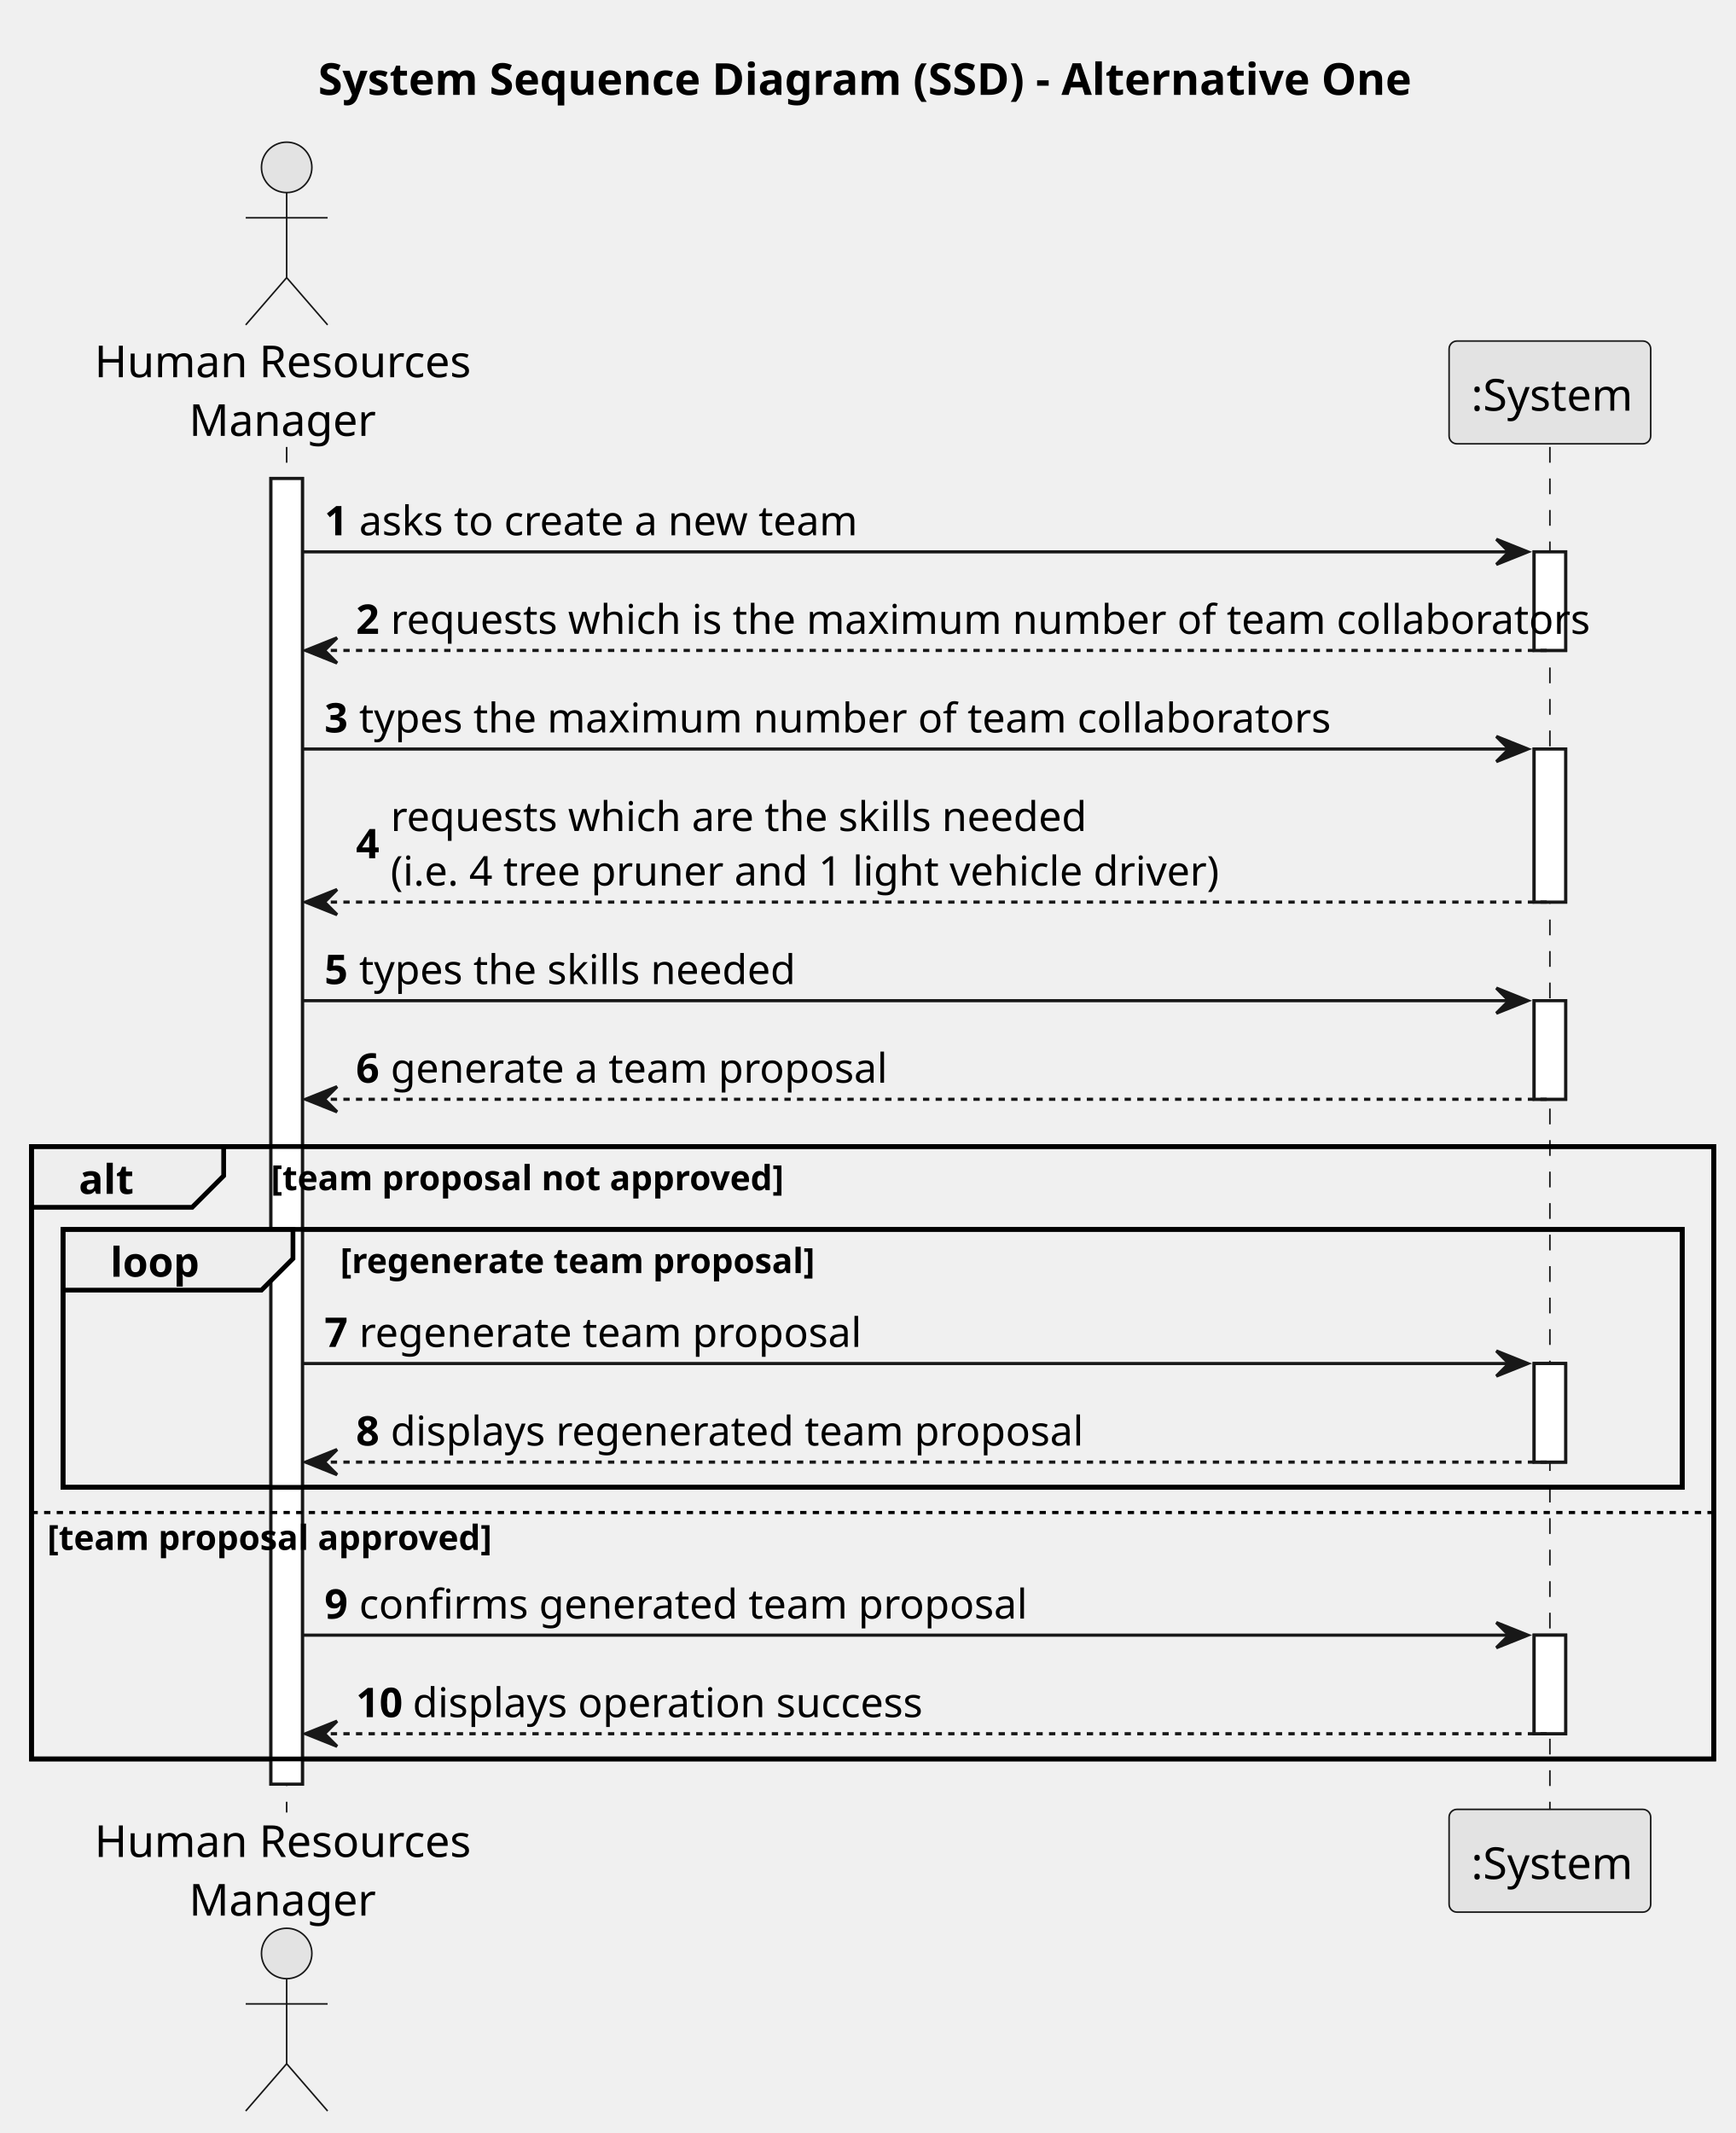
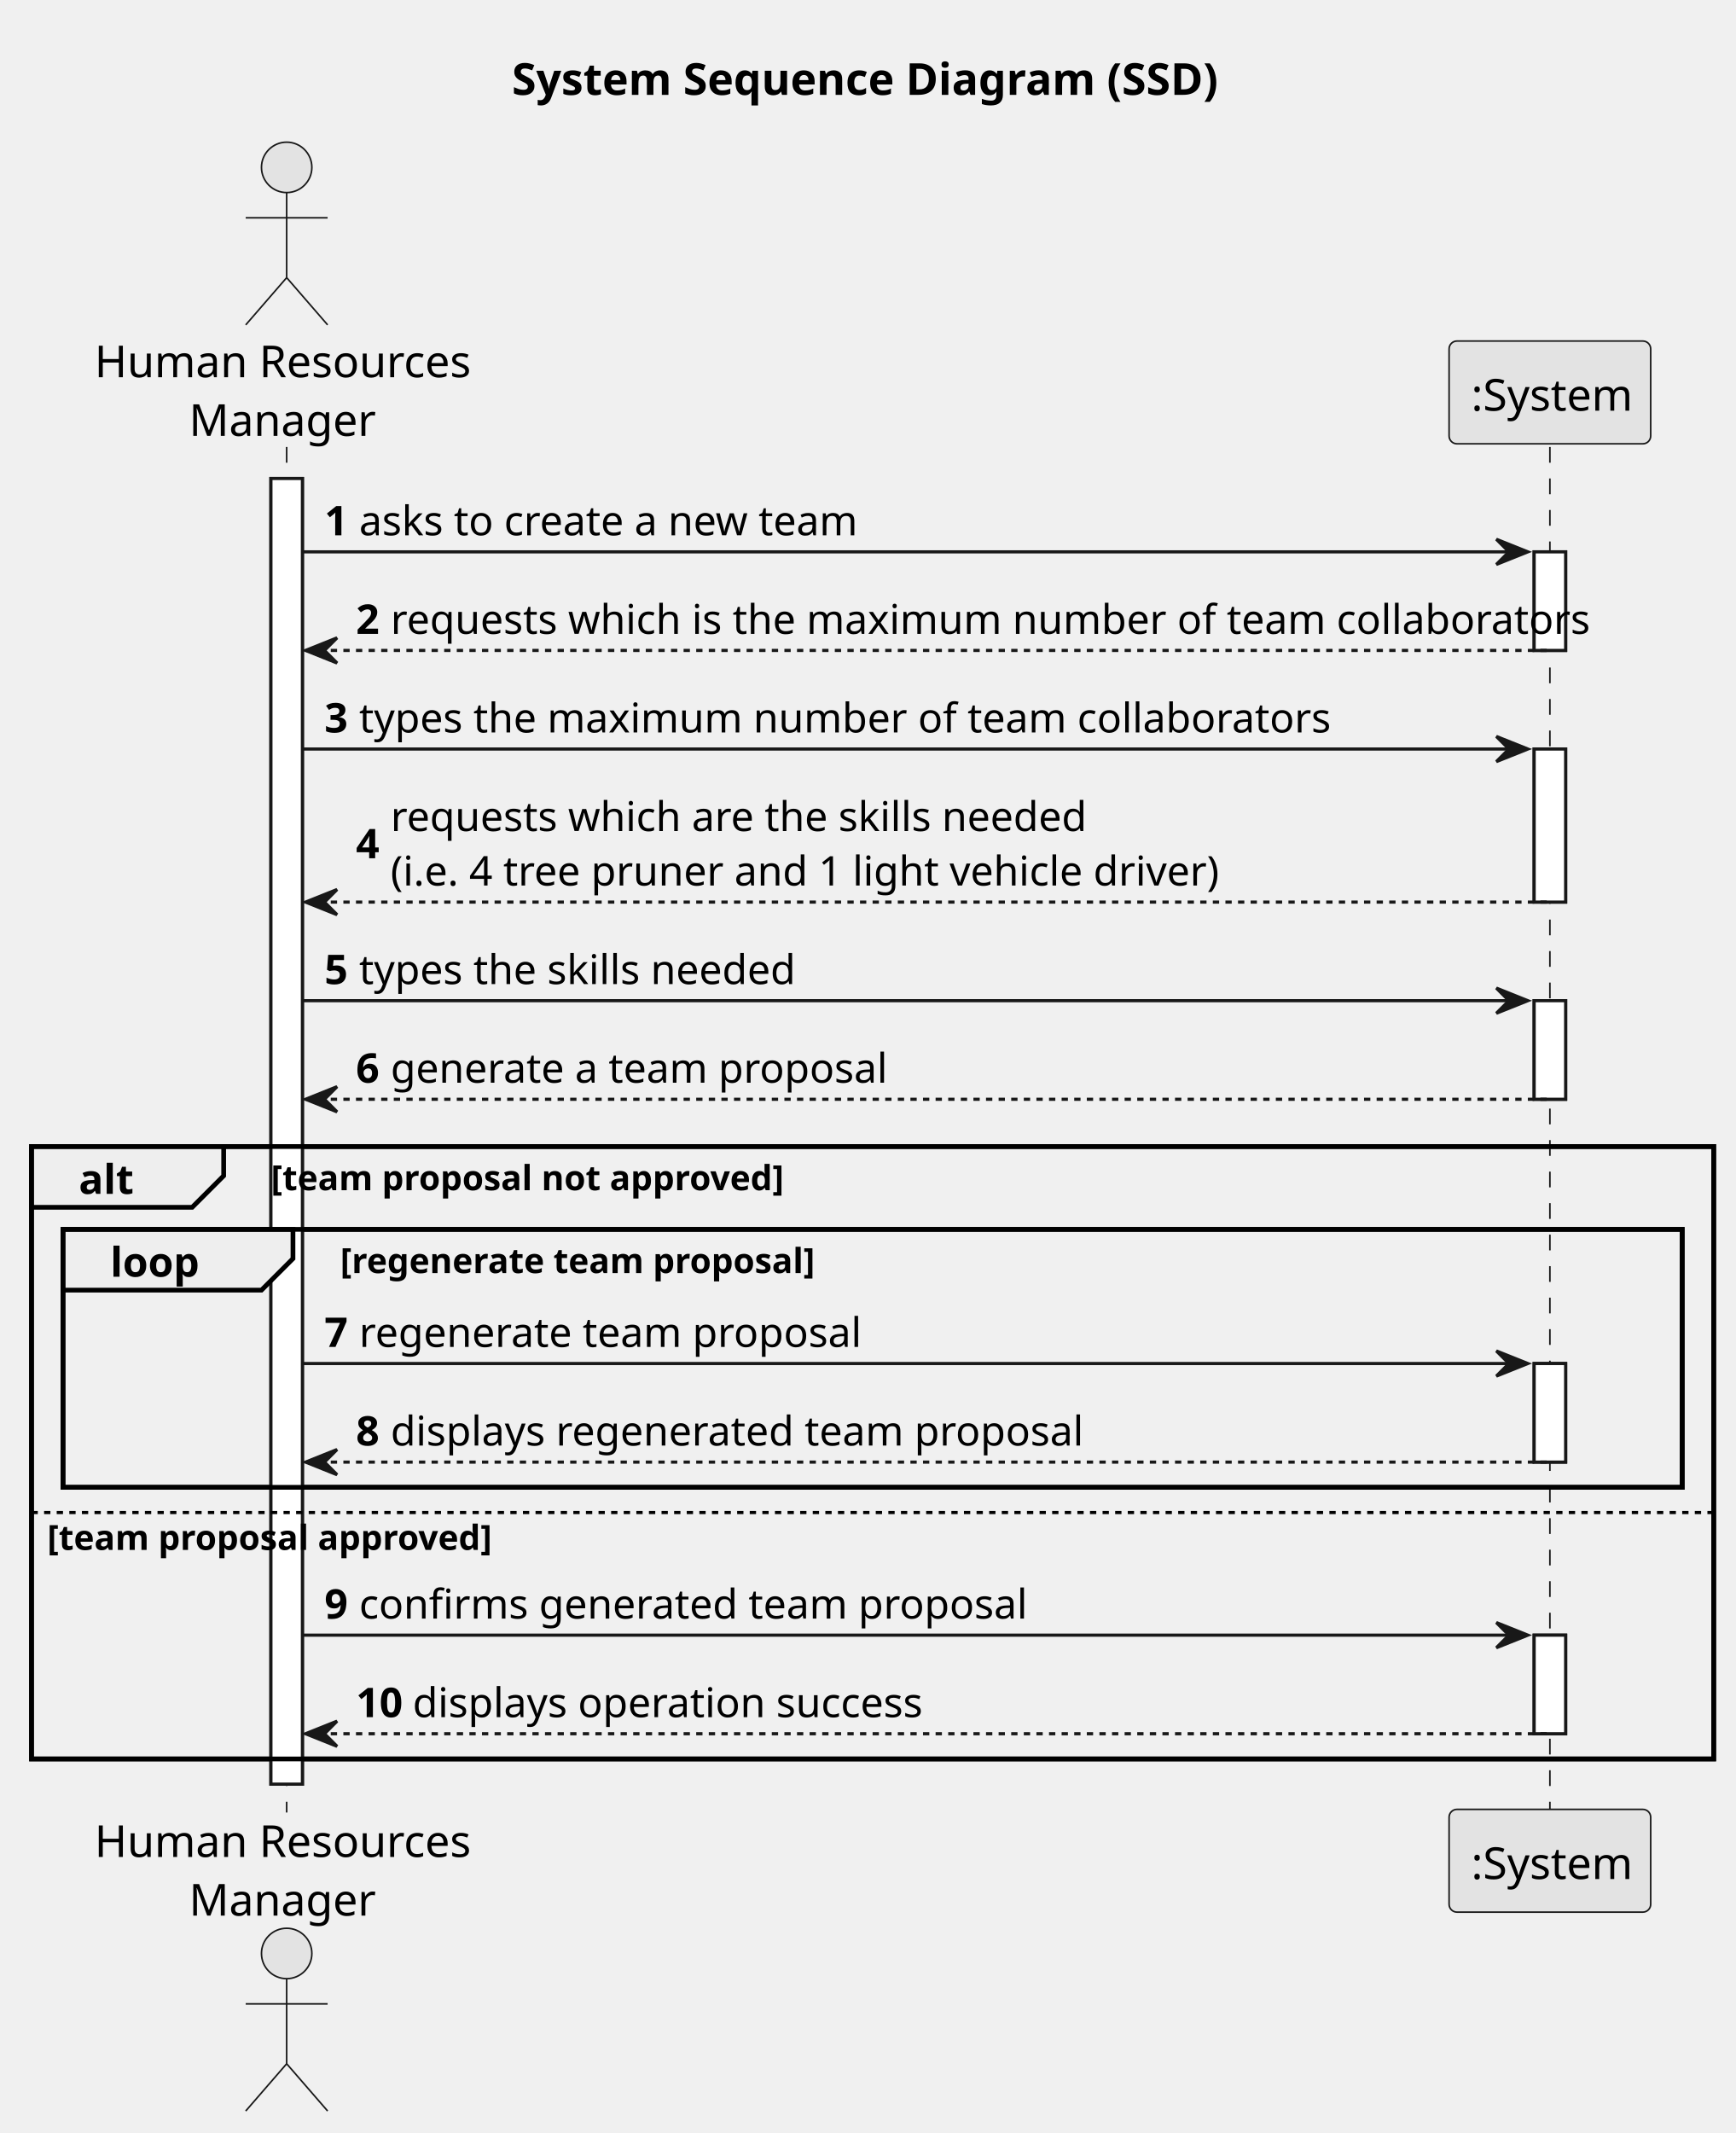
<svg xmlns="http://www.w3.org/2000/svg" contentStyleType="text/css" height="677px" preserveAspectRatio="none" style="width:551px;height:677px;background:#FFFFFF;" version="1.1" viewBox="0 0 551 677" width="551px" zoomAndPan="magnify">
  <defs />
  <g>
-     <text fill="#000000" font-family="sans-serif" font-size="14" font-weight="bold" lengthAdjust="spacing" textLength="351" x="101" y="30.107">System Sequence Diagram (SSD) - Alternative One</text>
+     <text fill="#000000" font-family="sans-serif" font-size="14" font-weight="bold" lengthAdjust="spacing" textLength="228" x="162.5" y="30.107">System Sequence Diagram (SSD)</text>
    <rect fill="#FFFFFF" height="414.414" style="stroke:#181818;stroke-width:1.0;" width="10" x="86" y="151.863" />
    <rect fill="#FFFFFF" height="31.291" style="stroke:#181818;stroke-width:1.0;" width="10" x="487" y="175.154" />
    <rect fill="#FFFFFF" height="48.582" style="stroke:#181818;stroke-width:1.0;" width="10" x="487" y="237.736" />
    <rect fill="#FFFFFF" height="31.291" style="stroke:#181818;stroke-width:1.0;" width="10" x="487" y="317.609" />
    <rect fill="#FFFFFF" height="31.291" style="stroke:#181818;stroke-width:1.0;" width="10" x="487" y="432.773" />
    <rect fill="#FFFFFF" height="31.291" style="stroke:#181818;stroke-width:1.0;" width="10" x="487" y="518.986" />
    <rect fill="none" height="194.377" style="stroke:#000000;stroke-width:1.5;" width="534" x="10" y="363.9" />
    <rect fill="none" height="81.873" style="stroke:#000000;stroke-width:1.5;" width="514" x="20" y="390.191" />
    <line style="stroke:#181818;stroke-width:0.5;stroke-dasharray:5.0,5.0;" x1="91" x2="91" y1="141.863" y2="575.277" />
    <line style="stroke:#181818;stroke-width:0.5;stroke-dasharray:5.0,5.0;" x1="492" x2="492" y1="141.863" y2="575.277" />
    <text fill="#000000" font-family="sans-serif" font-size="14" lengthAdjust="spacing" textLength="116" x="30" y="119.728">Human Resources</text>
    <text fill="#000000" font-family="sans-serif" font-size="14" lengthAdjust="spacing" textLength="56" x="60" y="138.35">Manager</text>
    <ellipse cx="91" cy="53.121" fill="#E3E3E3" rx="8" ry="8" style="stroke:#181818;stroke-width:0.5;" />
    <path d="M91,61.121 L91,88.121 M78,69.121 L104,69.121 M91,88.121 L78,103.121 M91,88.121 L104,103.121 " fill="none" style="stroke:#181818;stroke-width:0.5;" />
    <text fill="#000000" font-family="sans-serif" font-size="14" lengthAdjust="spacing" textLength="116" x="30" y="589.385">Human Resources</text>
    <text fill="#000000" font-family="sans-serif" font-size="14" lengthAdjust="spacing" textLength="56" x="60" y="608.006">Manager</text>
    <ellipse cx="91" cy="620.019" fill="#E3E3E3" rx="8" ry="8" style="stroke:#181818;stroke-width:0.5;" />
    <path d="M91,628.019 L91,655.019 M78,636.019 L104,636.019 M91,655.019 L78,670.019 M91,655.019 L104,670.019 " fill="none" style="stroke:#181818;stroke-width:0.5;" />
    <rect fill="#E3E3E3" height="32.621" rx="2.5" ry="2.5" style="stroke:#181818;stroke-width:0.5;" width="64" x="460" y="108.242" />
    <text fill="#000000" font-family="sans-serif" font-size="14" lengthAdjust="spacing" textLength="50" x="467" y="130.35">:System</text>
    <rect fill="#E3E3E3" height="32.621" rx="2.5" ry="2.5" style="stroke:#181818;stroke-width:0.5;" width="64" x="460" y="574.277" />
    <text fill="#000000" font-family="sans-serif" font-size="14" lengthAdjust="spacing" textLength="50" x="467" y="596.385">:System</text>
    <rect fill="#FFFFFF" height="414.414" style="stroke:#181818;stroke-width:1.0;" width="10" x="86" y="151.863" />
    <rect fill="#FFFFFF" height="31.291" style="stroke:#181818;stroke-width:1.0;" width="10" x="487" y="175.154" />
    <rect fill="#FFFFFF" height="48.582" style="stroke:#181818;stroke-width:1.0;" width="10" x="487" y="237.736" />
    <rect fill="#FFFFFF" height="31.291" style="stroke:#181818;stroke-width:1.0;" width="10" x="487" y="317.609" />
    <rect fill="#FFFFFF" height="31.291" style="stroke:#181818;stroke-width:1.0;" width="10" x="487" y="432.773" />
    <rect fill="#FFFFFF" height="31.291" style="stroke:#181818;stroke-width:1.0;" width="10" x="487" y="518.986" />
    <polygon fill="#181818" points="475,171.154,485,175.154,475,179.154,479,175.154" style="stroke:#181818;stroke-width:1.0;" />
    <line style="stroke:#181818;stroke-width:1.0;" x1="96" x2="481" y1="175.154" y2="175.154" />
    <text fill="#000000" font-family="sans-serif" font-size="13" font-weight="bold" lengthAdjust="spacing" textLength="7" x="103" y="169.892">1</text>
    <text fill="#000000" font-family="sans-serif" font-size="13" lengthAdjust="spacing" textLength="154" x="114" y="169.892">asks to create a new team</text>
    <polygon fill="#181818" points="107,202.445,97,206.445,107,210.445,103,206.445" style="stroke:#181818;stroke-width:1.0;" />
    <line style="stroke:#181818;stroke-width:1.0;stroke-dasharray:2.0,2.0;" x1="101" x2="491" y1="206.445" y2="206.445" />
    <text fill="#000000" font-family="sans-serif" font-size="13" font-weight="bold" lengthAdjust="spacing" textLength="7" x="113" y="201.183">2</text>
    <text fill="#000000" font-family="sans-serif" font-size="13" lengthAdjust="spacing" textLength="356" x="124" y="201.183">requests which is the maximum number of team collaborators</text>
    <polygon fill="#181818" points="475,233.736,485,237.736,475,241.736,479,237.736" style="stroke:#181818;stroke-width:1.0;" />
    <line style="stroke:#181818;stroke-width:1.0;" x1="96" x2="481" y1="237.736" y2="237.736" />
    <text fill="#000000" font-family="sans-serif" font-size="13" font-weight="bold" lengthAdjust="spacing" textLength="7" x="103" y="232.474">3</text>
    <text fill="#000000" font-family="sans-serif" font-size="13" lengthAdjust="spacing" textLength="287" x="114" y="232.474">types the maximum number of team collaborators</text>
    <polygon fill="#181818" points="107,282.318,97,286.318,107,290.318,103,286.318" style="stroke:#181818;stroke-width:1.0;" />
    <line style="stroke:#181818;stroke-width:1.0;stroke-dasharray:2.0,2.0;" x1="101" x2="491" y1="286.318" y2="286.318" />
    <text fill="#000000" font-family="sans-serif" font-size="13" font-weight="bold" lengthAdjust="spacing" textLength="7" x="113" y="272.41">4</text>
    <text fill="#000000" font-family="sans-serif" font-size="13" lengthAdjust="spacing" textLength="211" x="124" y="263.765">requests which are the skills needed</text>
    <text fill="#000000" font-family="sans-serif" font-size="13" lengthAdjust="spacing" textLength="244" x="124" y="281.056">(i.e. 4 tree pruner and 1 light vehicle driver)</text>
    <polygon fill="#181818" points="475,313.609,485,317.609,475,321.609,479,317.609" style="stroke:#181818;stroke-width:1.0;" />
    <line style="stroke:#181818;stroke-width:1.0;" x1="96" x2="481" y1="317.609" y2="317.609" />
    <text fill="#000000" font-family="sans-serif" font-size="13" font-weight="bold" lengthAdjust="spacing" textLength="7" x="103" y="312.347">5</text>
    <text fill="#000000" font-family="sans-serif" font-size="13" lengthAdjust="spacing" textLength="134" x="114" y="312.347">types the skills needed</text>
    <polygon fill="#181818" points="107,344.9,97,348.9,107,352.9,103,348.9" style="stroke:#181818;stroke-width:1.0;" />
    <line style="stroke:#181818;stroke-width:1.0;stroke-dasharray:2.0,2.0;" x1="101" x2="491" y1="348.9" y2="348.9" />
    <text fill="#000000" font-family="sans-serif" font-size="13" font-weight="bold" lengthAdjust="spacing" textLength="7" x="113" y="343.638">6</text>
    <text fill="#000000" font-family="sans-serif" font-size="13" lengthAdjust="spacing" textLength="147" x="124" y="343.638">generate a team proposal</text>
    <path d="M10,363.9 L71,363.9 L71,373.191 L61,383.191 L10,383.191 L10,363.9 " fill="#EEEEEE" style="stroke:#000000;stroke-width:1.5;" />
    <rect fill="none" height="194.377" style="stroke:#000000;stroke-width:1.5;" width="534" x="10" y="363.9" />
    <text fill="#000000" font-family="sans-serif" font-size="13" font-weight="bold" lengthAdjust="spacing" textLength="16" x="25" y="378.929">alt</text>
    <text fill="#000000" font-family="sans-serif" font-size="11" font-weight="bold" lengthAdjust="spacing" textLength="164" x="86" y="377.771">[team proposal not approved]</text>
    <path d="M20,390.191 L93,390.191 L93,399.482 L83,409.482 L20,409.482 L20,390.191 " fill="#EEEEEE" style="stroke:#000000;stroke-width:1.5;" />
    <rect fill="none" height="81.873" style="stroke:#000000;stroke-width:1.5;" width="514" x="20" y="390.191" />
    <text fill="#000000" font-family="sans-serif" font-size="13" font-weight="bold" lengthAdjust="spacing" textLength="28" x="35" y="405.22">loop</text>
    <text fill="#000000" font-family="sans-serif" font-size="11" font-weight="bold" lengthAdjust="spacing" textLength="153" x="108" y="404.062">[regenerate team proposal]</text>
    <polygon fill="#181818" points="475,428.773,485,432.773,475,436.773,479,432.773" style="stroke:#181818;stroke-width:1.0;" />
    <line style="stroke:#181818;stroke-width:1.0;" x1="96" x2="481" y1="432.773" y2="432.773" />
    <text fill="#000000" font-family="sans-serif" font-size="13" font-weight="bold" lengthAdjust="spacing" textLength="7" x="103" y="427.511">7</text>
    <text fill="#000000" font-family="sans-serif" font-size="13" lengthAdjust="spacing" textLength="147" x="114" y="427.511">regenerate team proposal</text>
    <polygon fill="#181818" points="107,460.065,97,464.065,107,468.065,103,464.065" style="stroke:#181818;stroke-width:1.0;" />
    <line style="stroke:#181818;stroke-width:1.0;stroke-dasharray:2.0,2.0;" x1="101" x2="491" y1="464.065" y2="464.065" />
    <text fill="#000000" font-family="sans-serif" font-size="13" font-weight="bold" lengthAdjust="spacing" textLength="7" x="113" y="458.802">8</text>
    <text fill="#000000" font-family="sans-serif" font-size="13" lengthAdjust="spacing" textLength="206" x="124" y="458.802">displays regenerated team proposal</text>
    <line style="stroke:#000000;stroke-width:1.0;stroke-dasharray:2.0,2.0;" x1="10" x2="544" y1="480.065" y2="480.065" />
    <text fill="#000000" font-family="sans-serif" font-size="11" font-weight="bold" lengthAdjust="spacing" textLength="143" x="15" y="491.935">[team proposal approved]</text>
    <polygon fill="#181818" points="475,514.986,485,518.986,475,522.986,479,518.986" style="stroke:#181818;stroke-width:1.0;" />
    <line style="stroke:#181818;stroke-width:1.0;" x1="96" x2="481" y1="518.986" y2="518.986" />
    <text fill="#000000" font-family="sans-serif" font-size="13" font-weight="bold" lengthAdjust="spacing" textLength="7" x="103" y="513.724">9</text>
    <text fill="#000000" font-family="sans-serif" font-size="13" lengthAdjust="spacing" textLength="196" x="114" y="513.724">confirms generated team proposal</text>
    <polygon fill="#181818" points="107,546.277,97,550.277,107,554.277,103,550.277" style="stroke:#181818;stroke-width:1.0;" />
    <line style="stroke:#181818;stroke-width:1.0;stroke-dasharray:2.0,2.0;" x1="101" x2="491" y1="550.277" y2="550.277" />
    <text fill="#000000" font-family="sans-serif" font-size="13" font-weight="bold" lengthAdjust="spacing" textLength="14" x="113" y="545.015">10</text>
    <text fill="#000000" font-family="sans-serif" font-size="13" lengthAdjust="spacing" textLength="158" x="131" y="545.015">displays operation success</text>
  </g>
</svg>
